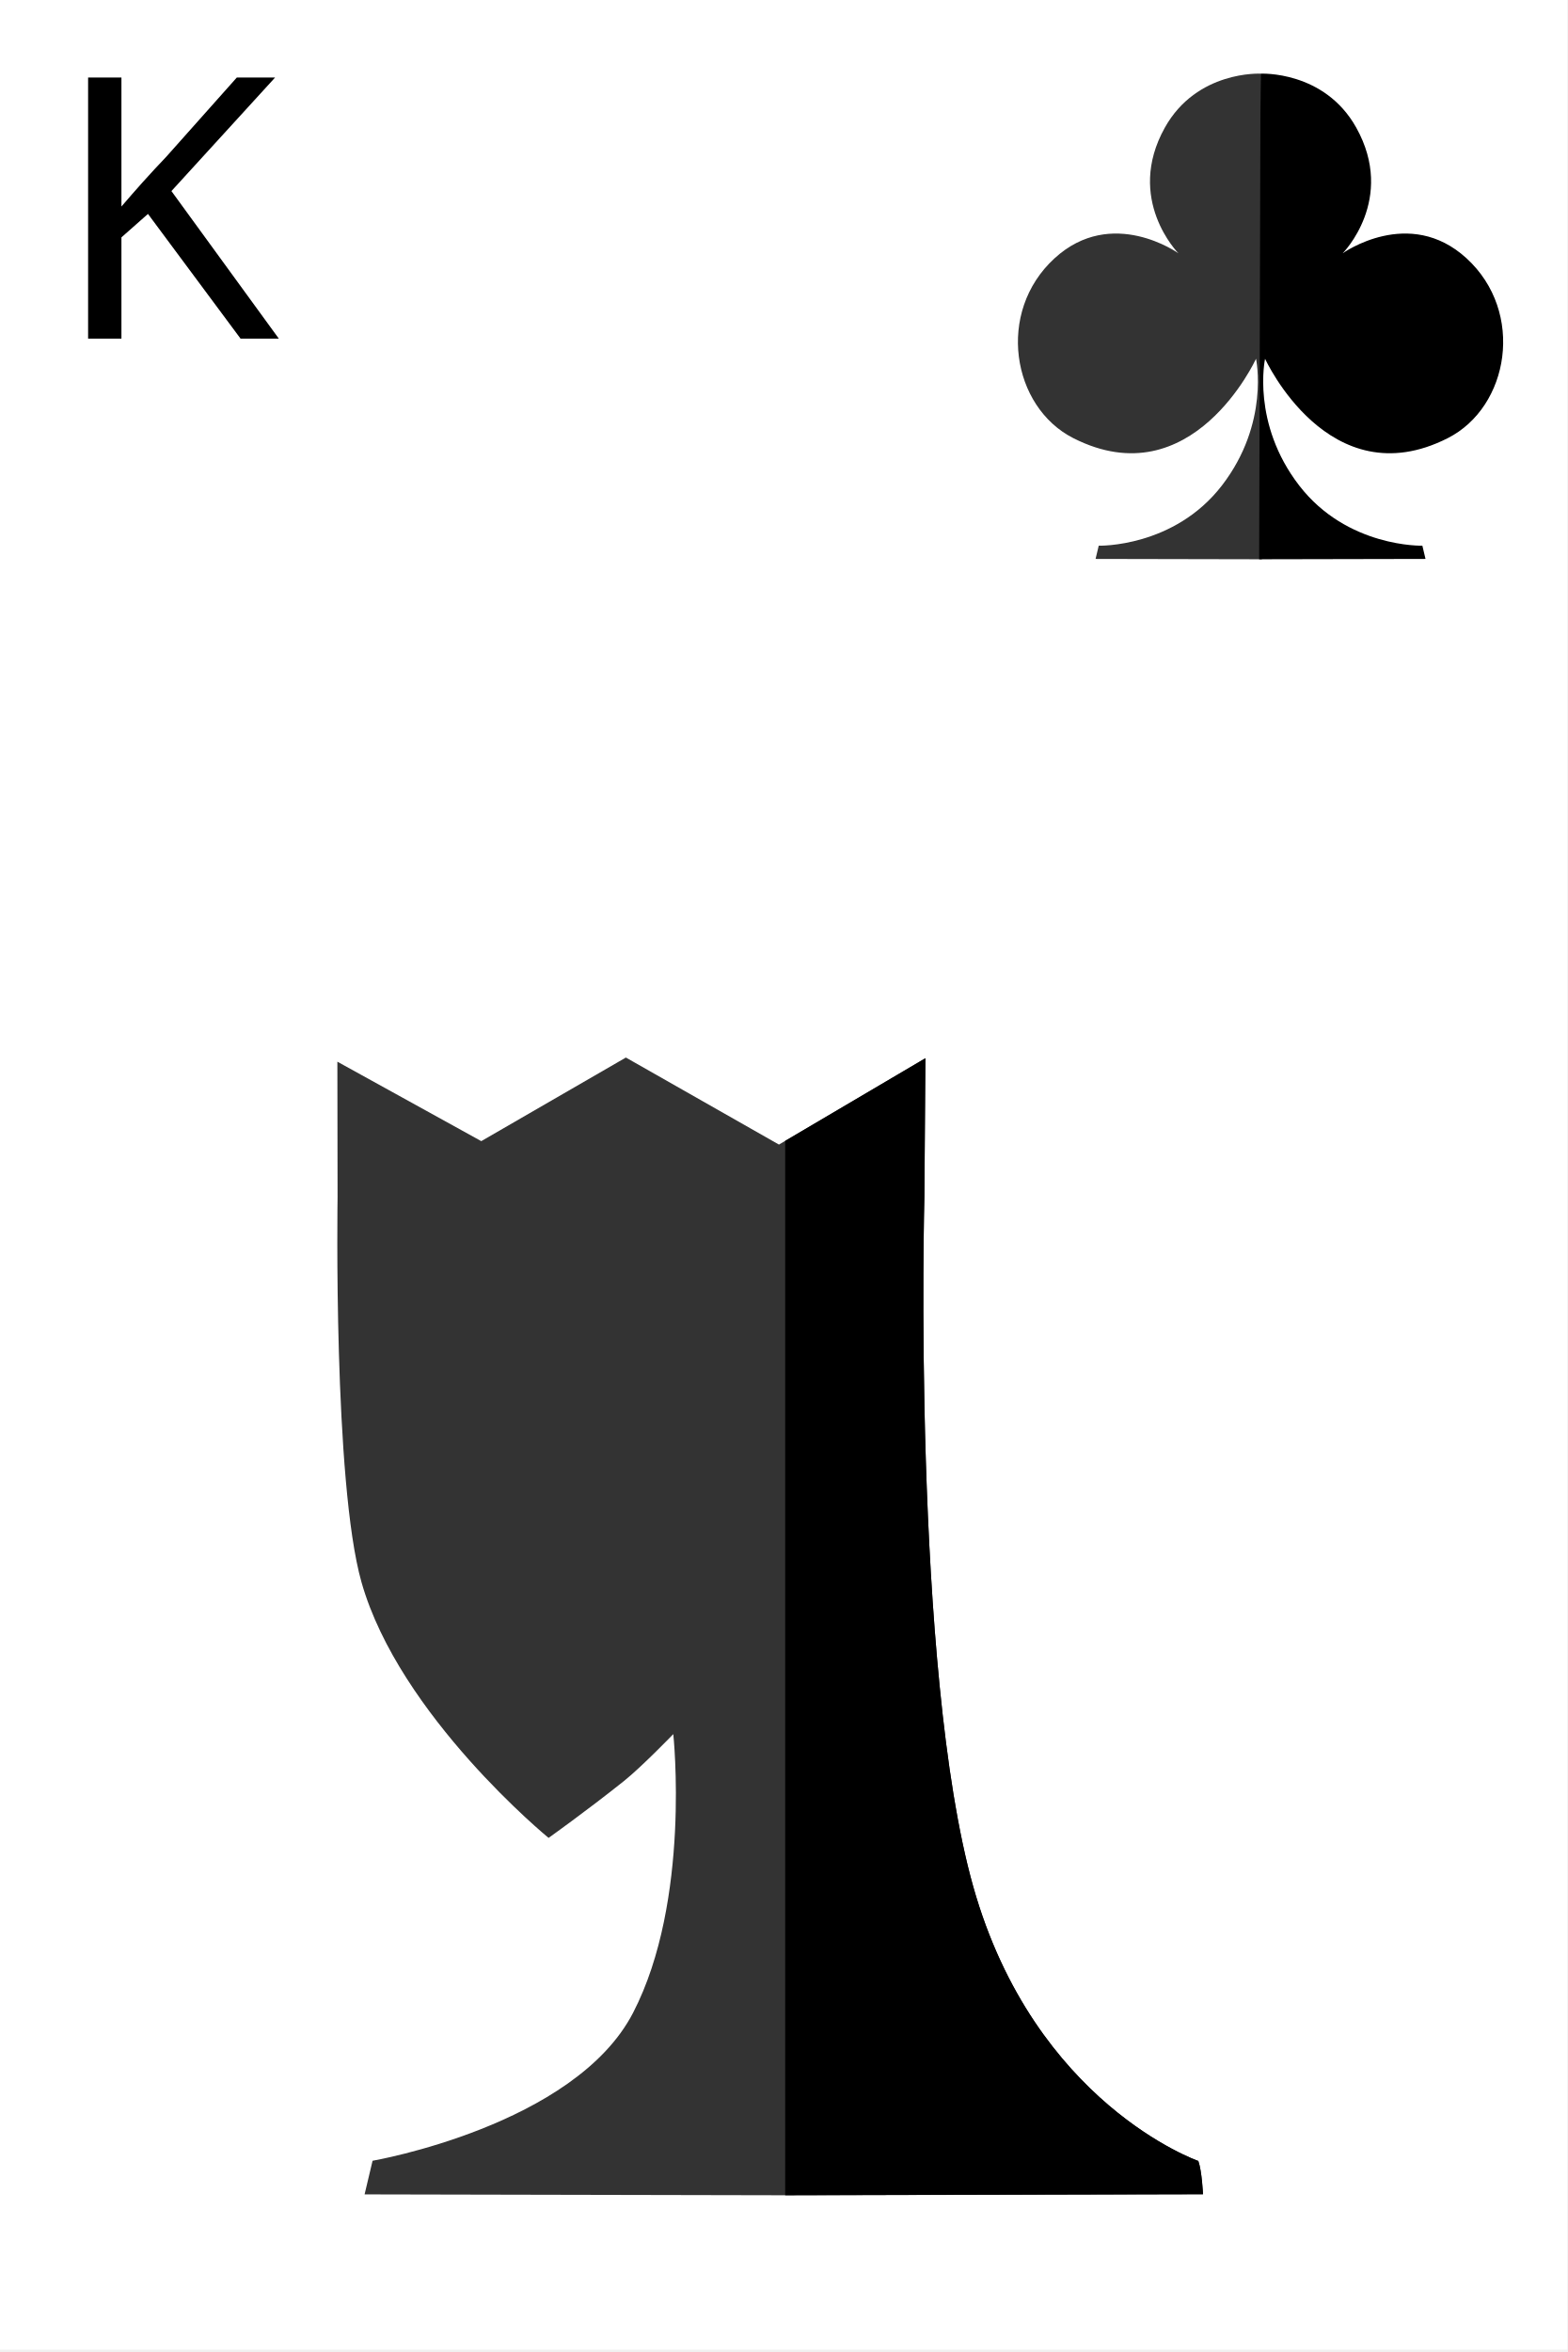
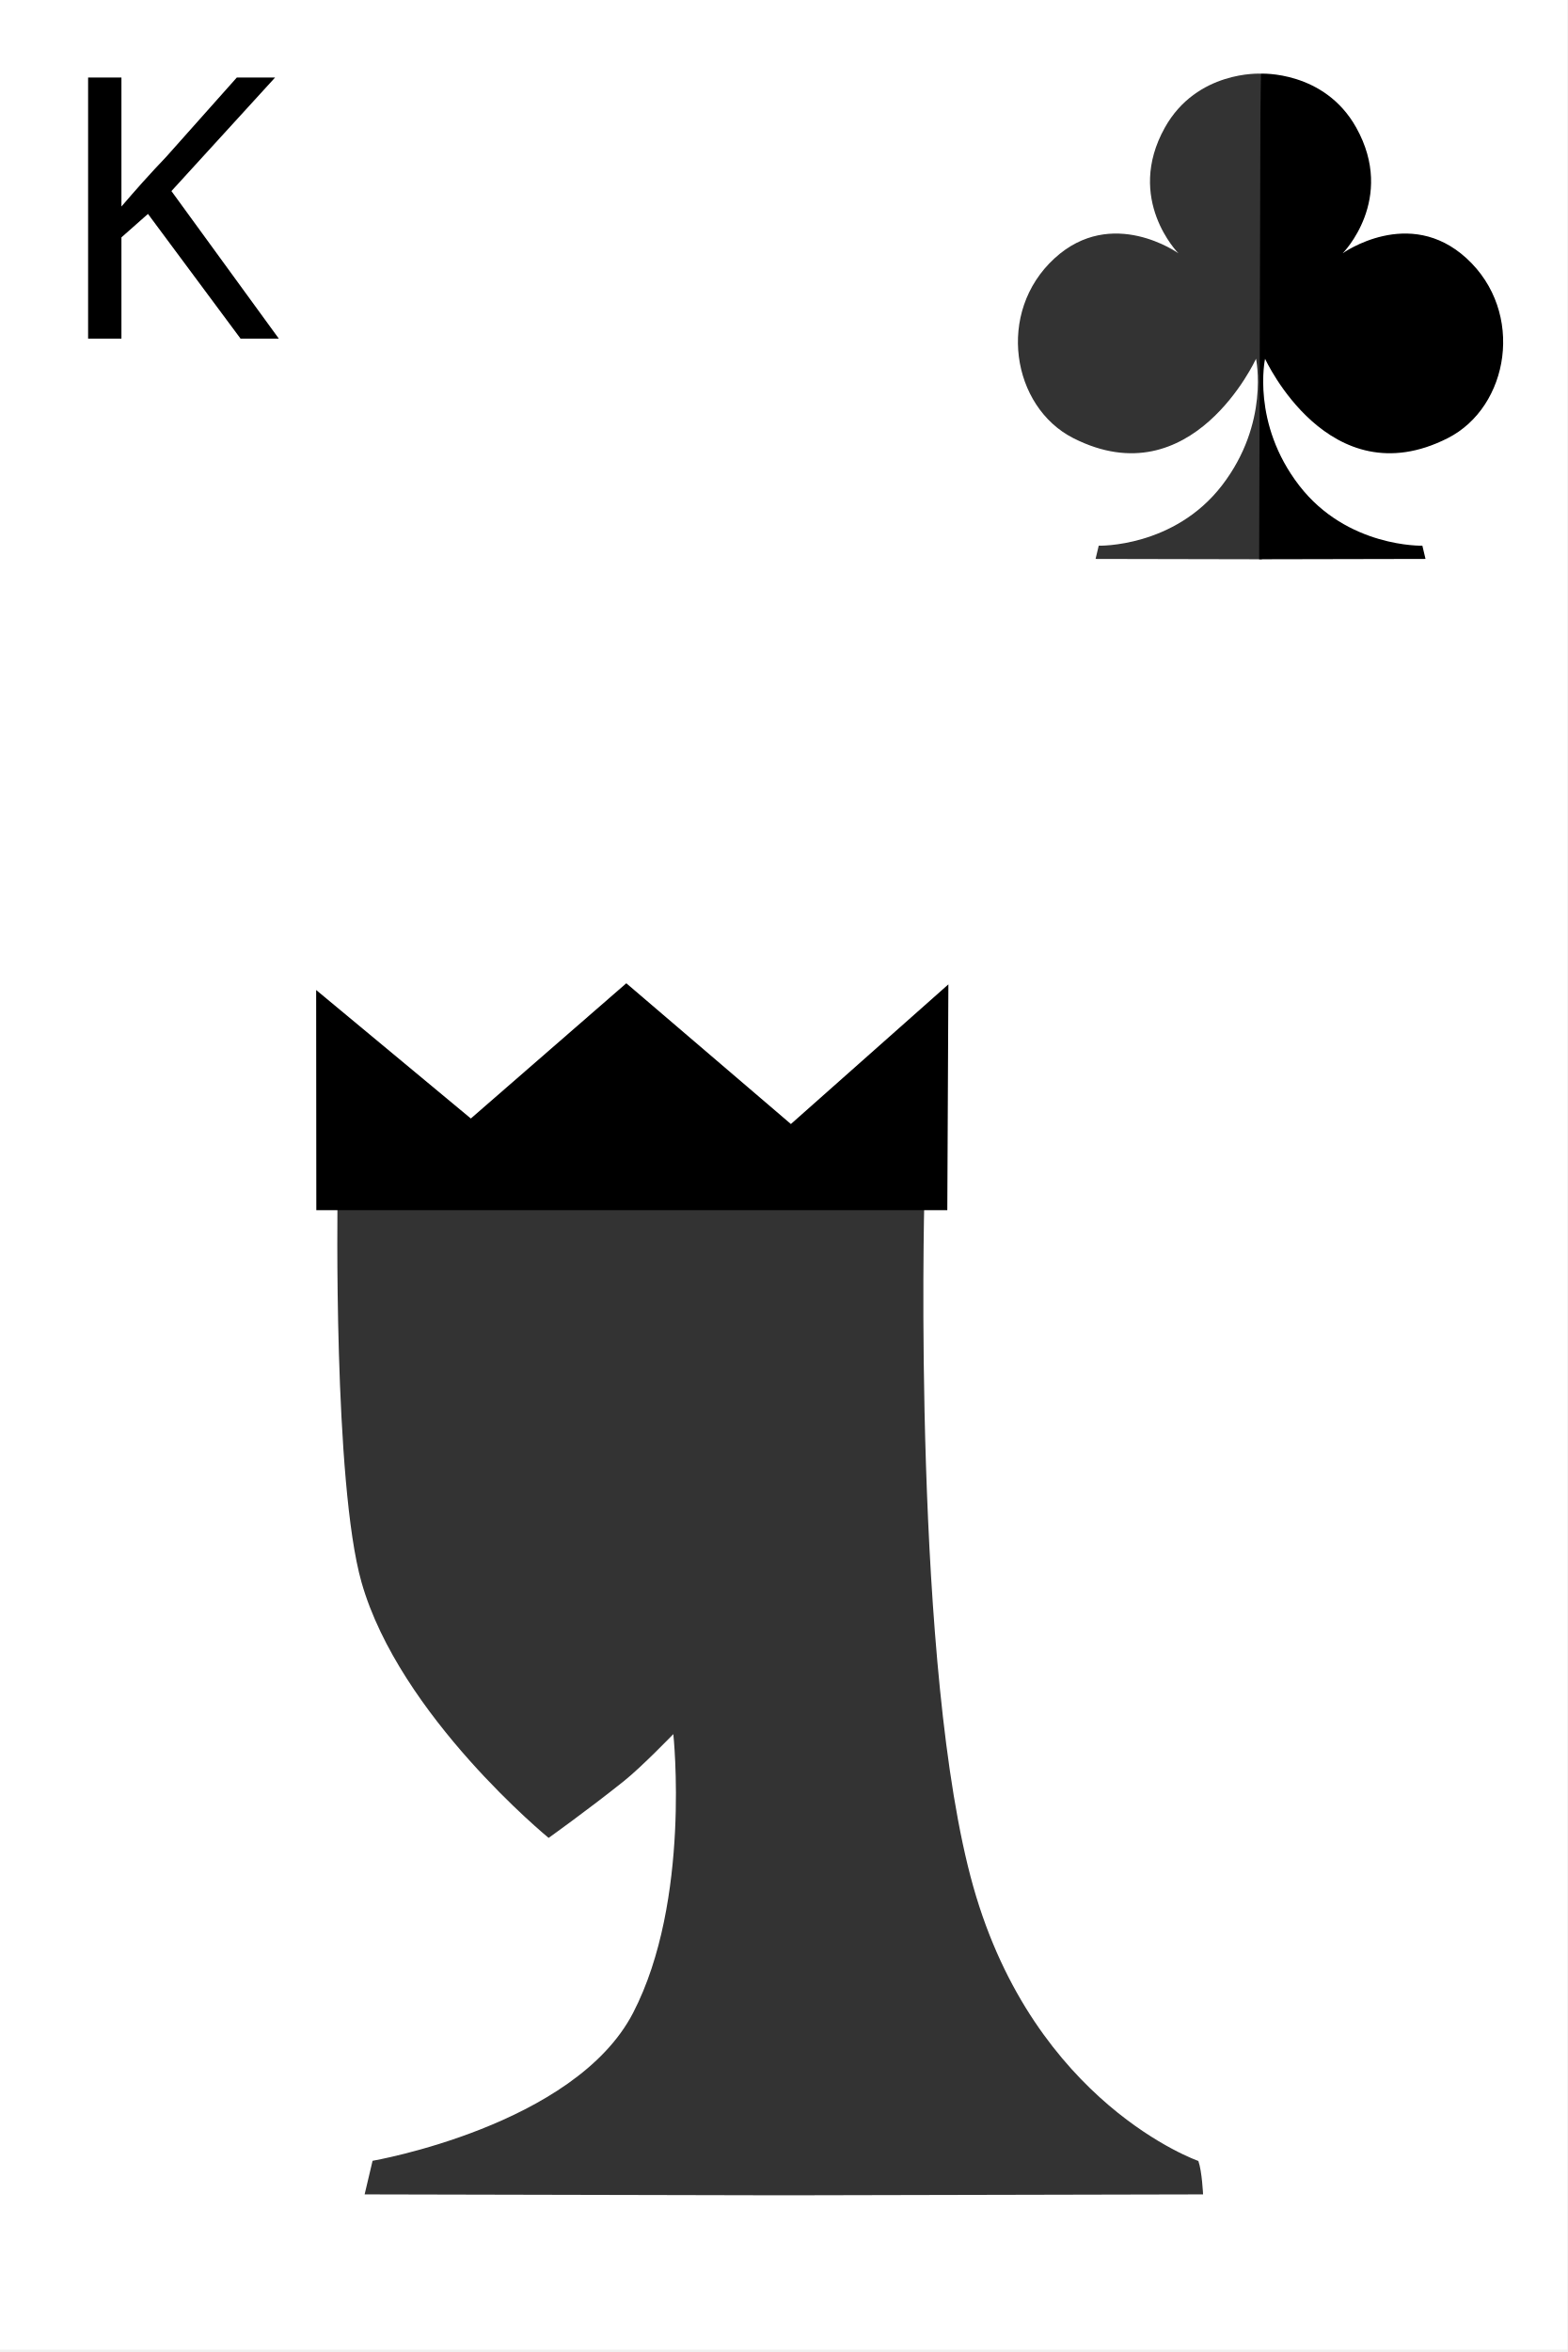
<svg xmlns="http://www.w3.org/2000/svg" width="150" height="225" viewBox="0 0 39.688 59.531" version="1.1" id="svg5">
  <defs id="defs2">
    <rect x="234.93" y="83.952" width="221.39" height="12.187" id="rect34409" />
    <mask maskUnits="userSpaceOnUse" id="mask1192">
      <rect style="fill:#ffffff;fill-opacity:1;stroke-width:0.265" id="rect1194" width="101.388" height="140.797" x="-26.153" y="82.4" />
    </mask>
  </defs>
  <g id="layer1">
    <rect style="fill:#ffffff;fill-opacity:1;stroke-width:0.265" id="rect5028" width="39.678" height="59.472" x="0" y="-2.220446e-16" />
    <text xml:space="preserve" style="font-size:9.243px;font-family:Wingdings;-inkscape-font-specification:Wingdings;text-align:center;text-anchor:middle;fill:#ff0000;stroke-width:0.77" x="1.338" y="8.571" id="text63">
      <tspan id="tspan61" x="1.338" y="8.571" style="font-style:normal;font-variant:normal;font-weight:normal;font-stretch:normal;font-family:sans-serif;-inkscape-font-specification:sans-serif;text-align:start;text-anchor:start;fill:#000000;stroke-width:0.77">K</tspan>
    </text>
    <g id="g699-2" transform="matrix(0.3934925,0,0,0.3934925,24.25908,-7.79962)">
      <path style="fill:#333333;stroke-width:0.265" d="m 19.45,24.559 c 0,0 -4.098,-0.218 -6.158,3.471 -2.575,4.613 0.873,8.083 0.873,8.083 0,0 -4.275,-3.062 -7.969,0.323 -3.778,3.461 -2.748,9.56 1.207,11.567 7.648,3.881 11.756,-5.105 11.756,-5.105 0,0 0.896,4.142 -2.194,8.15 -3.09,4.008 -7.927,3.874 -7.927,3.874 l -0.202,0.851 10.703,0.022 z" id="path552-52" />
      <path style="fill:#000000;stroke-width:0.265" d="m 19.449,24.559 c 0,0 4.098,-0.218 6.158,3.471 2.575,4.613 -0.873,8.083 -0.873,8.083 0,0 4.275,-3.062 7.969,0.323 3.778,3.461 2.748,9.56 -1.207,11.567 -7.648,3.881 -11.756,-5.105 -11.756,-5.105 0,0 -0.896,4.142 2.194,8.15 3.09,4.008 7.927,3.874 7.927,3.874 l 0.202,0.851 -10.703,0.022 z" id="path552-5-4" />
    </g>
    <text xml:space="preserve" transform="scale(0.2645833)" id="text34407" style="font-family:sans-serif;-inkscape-font-specification:sans-serif;white-space:pre;shape-inside:url(#rect34409);display:inline;fill:#000000;fill-opacity:0" />
-     <g id="g1150">
-       <g id="g1145">
-         <path id="path552-8-1" style="display:inline;fill:#333333;stroke-width:0.265" d="m 8.541,26.872 0.005,3.439 c 0,0 -0.113,7.205 0.606,9.737 0.961,3.381 4.736,6.471 4.736,6.471 0,0 0.971,-0.691 1.905,-1.437 0.451,-0.36 1.252,-1.19 1.252,-1.19 0,0 0.454,4.209 -1.017,7.052 -1.482,2.864 -6.596,3.747 -6.596,3.747 l -0.202,0.851 10.522,0.022 v 5.17e-4 h 0.09 0.09 v -5.17e-4 l 10.522,-0.022 c 0,0 -0.024,-0.577 -0.118,-0.846 0,0 -4.145,-1.44 -5.698,-6.943 C 23.087,42.249 23.402,30.284 23.402,30.284 l 0.026,-3.5 -3.708,2.186 -3.875,-2.203 -3.661,2.116 z" />
-       </g>
-       <path id="path552-8-1-97" style="display:inline;fill:#000000;stroke-width:0.265" d="M 23.428 26.784 L 19.878 28.876 L 19.878 55.565 L 19.934 55.565 L 19.934 55.565 L 19.934 55.564 L 30.456 55.535 C 30.455 55.514 30.43 54.96 30.338 54.696 C 30.338 54.696 26.194 53.256 24.64 47.753 C 23.087 42.249 23.402 30.284 23.402 30.284 L 23.428 26.784 z " />
+     <g id="g1145" />
+     <g id="g1169">
+       <path id="path552-8-1" style="display:inline;fill:#333333;stroke-width:0.265" d="M 8.546 30.318 C 8.545 30.356 8.435 37.523 9.152 40.048 C 10.113 43.429 13.889 46.519 13.889 46.519 C 13.889 46.519 14.859 45.828 15.794 45.082 C 16.245 44.722 17.046 43.892 17.046 43.892 C 17.046 43.892 17.5 48.101 16.029 50.945 C 14.547 53.809 9.432 54.692 9.432 54.692 L 9.231 55.542 L 19.753 55.565 L 19.753 55.565 L 19.844 55.565 L 19.934 55.565 L 19.934 55.565 L 30.457 55.542 C 30.457 55.542 30.432 54.965 30.338 54.696 C 30.338 54.696 26.194 53.256 24.64 47.753 C 23.1 42.294 23.397 30.51 23.402 30.318 L 8.546 30.318 z " />
+       <path id="rect406-5" style="stroke-width:0.349" d="m 15.856,24.887 -3.936,3.423 -3.916,-3.252 0.004,5.562 c 0,0 1.7e-6,0.011 0,0.011 H 23.982 c 4.4e-5,-0.003 5.55e-4,-0.055 5.55e-4,-0.055 l 0.027,-5.661 -3.987,3.535 z" />
    </g>
+     <g id="g1145-3" />
  </g>
</svg>
